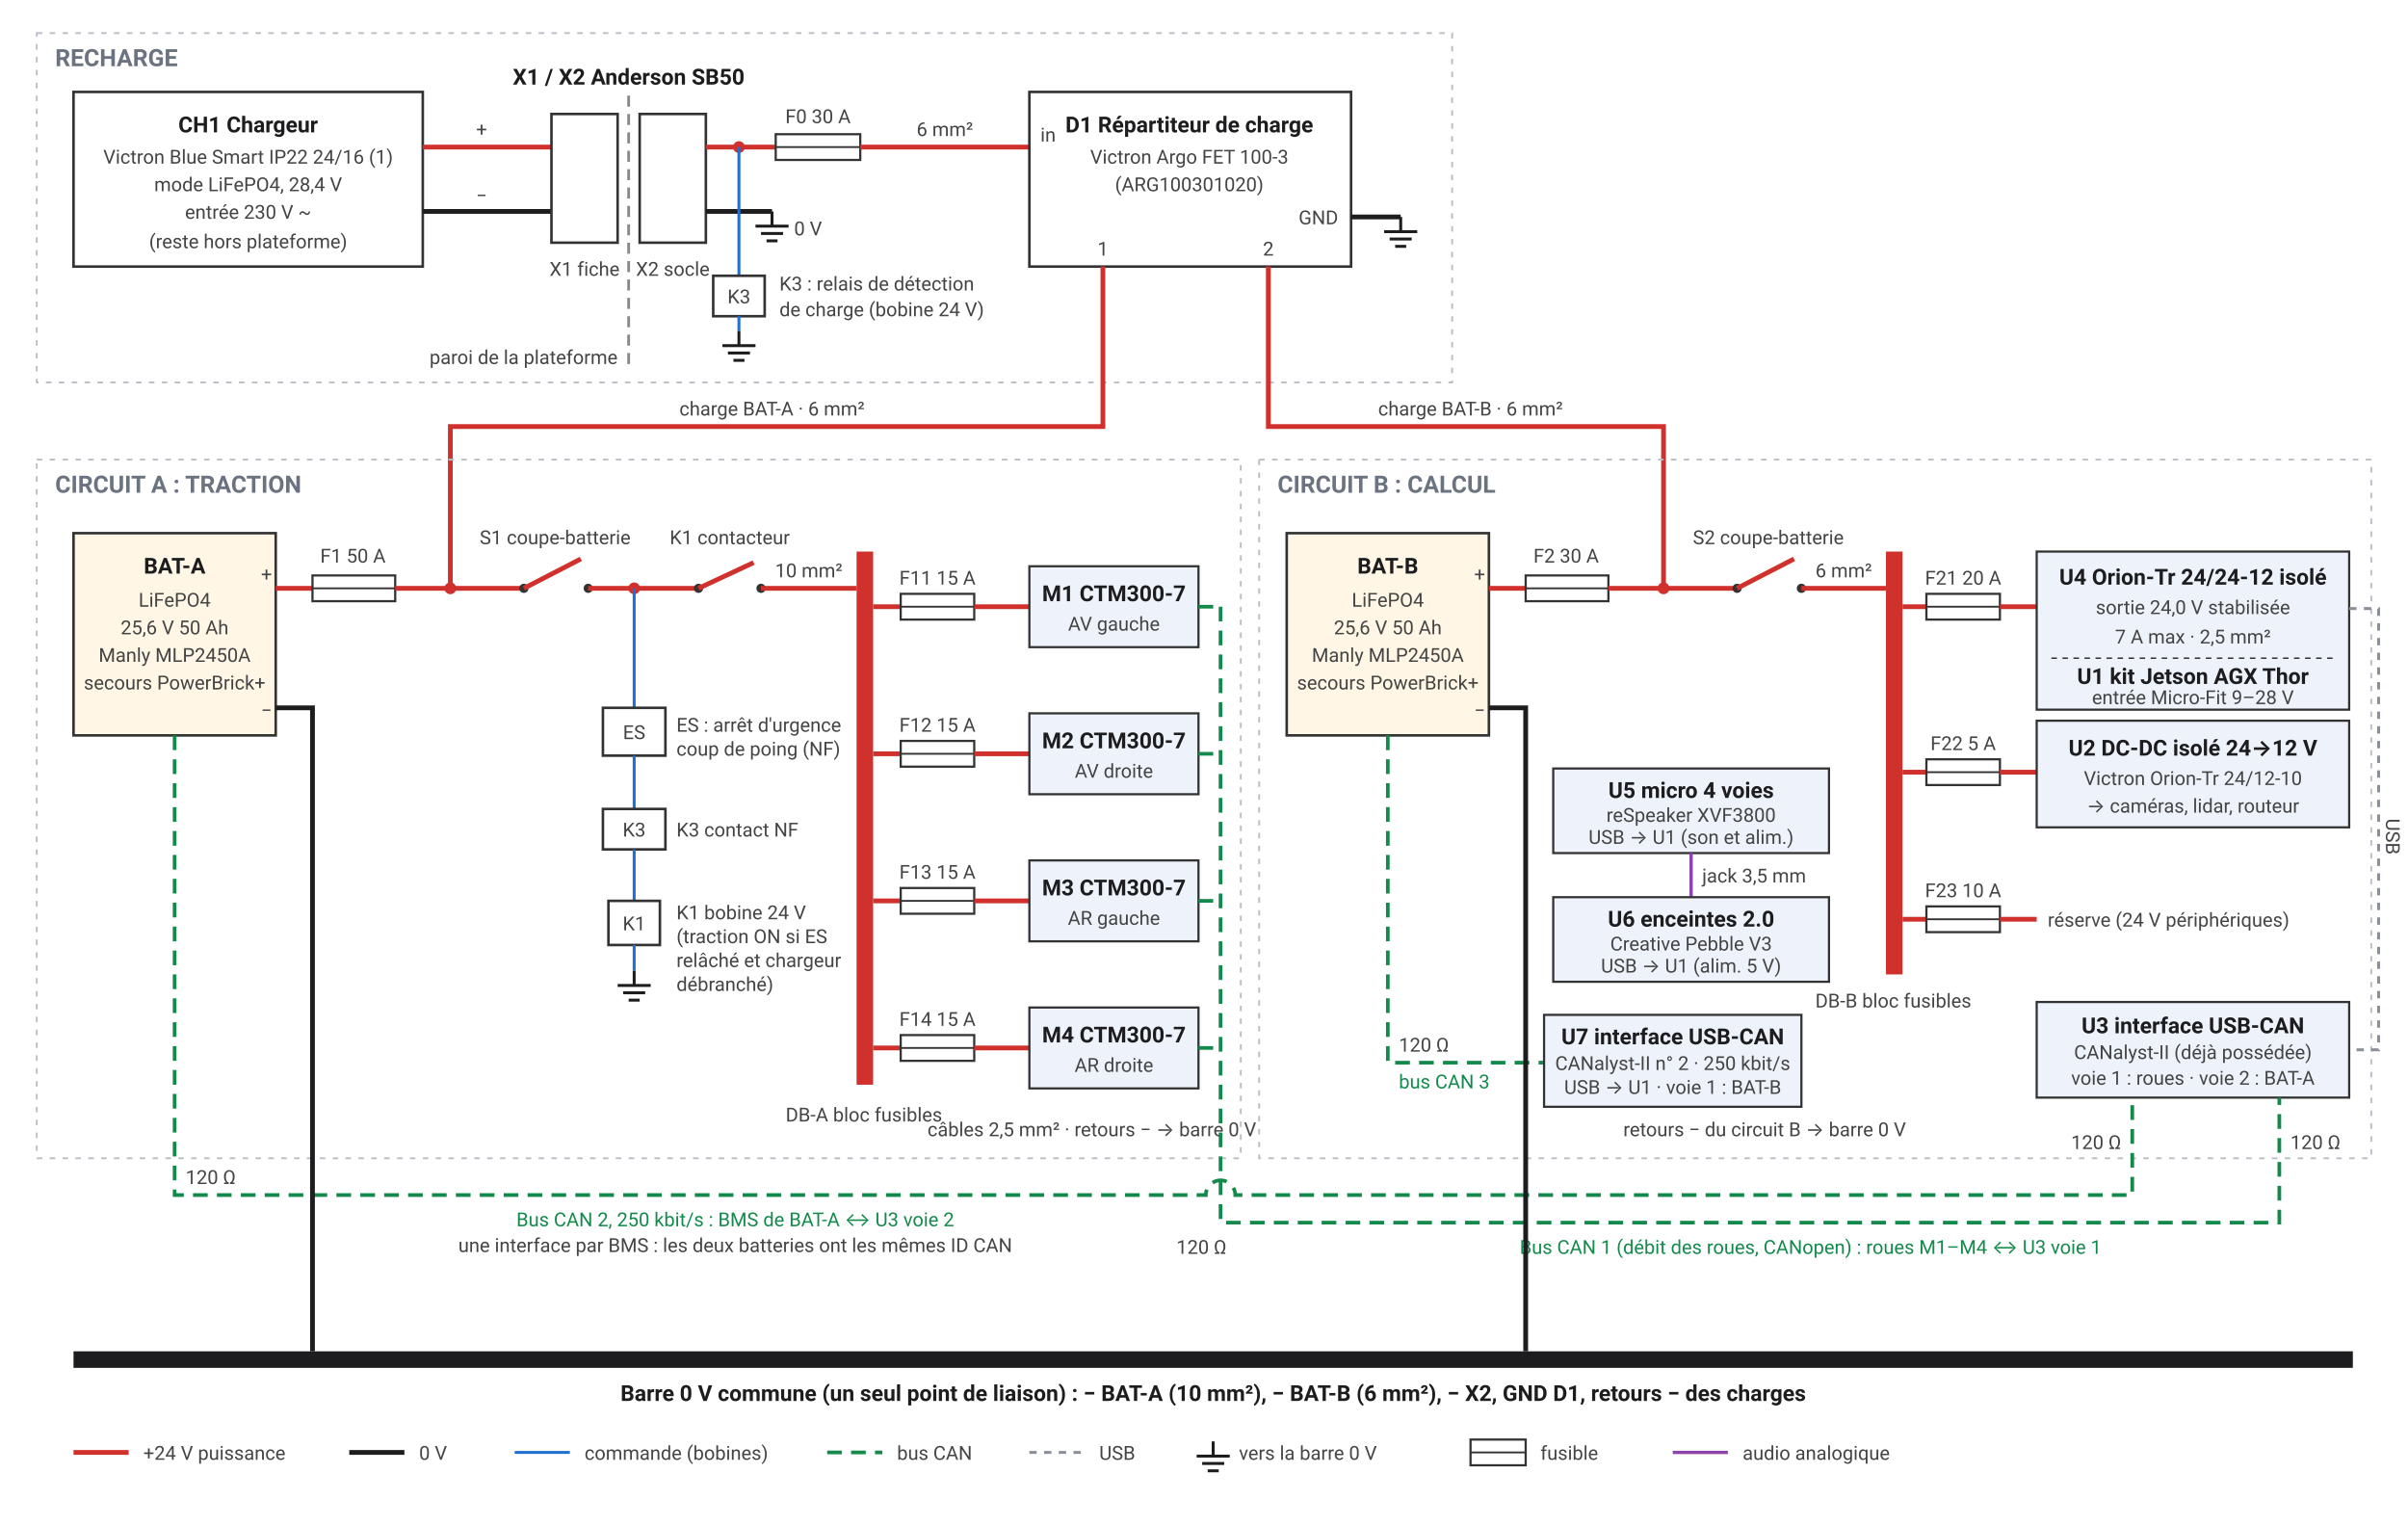
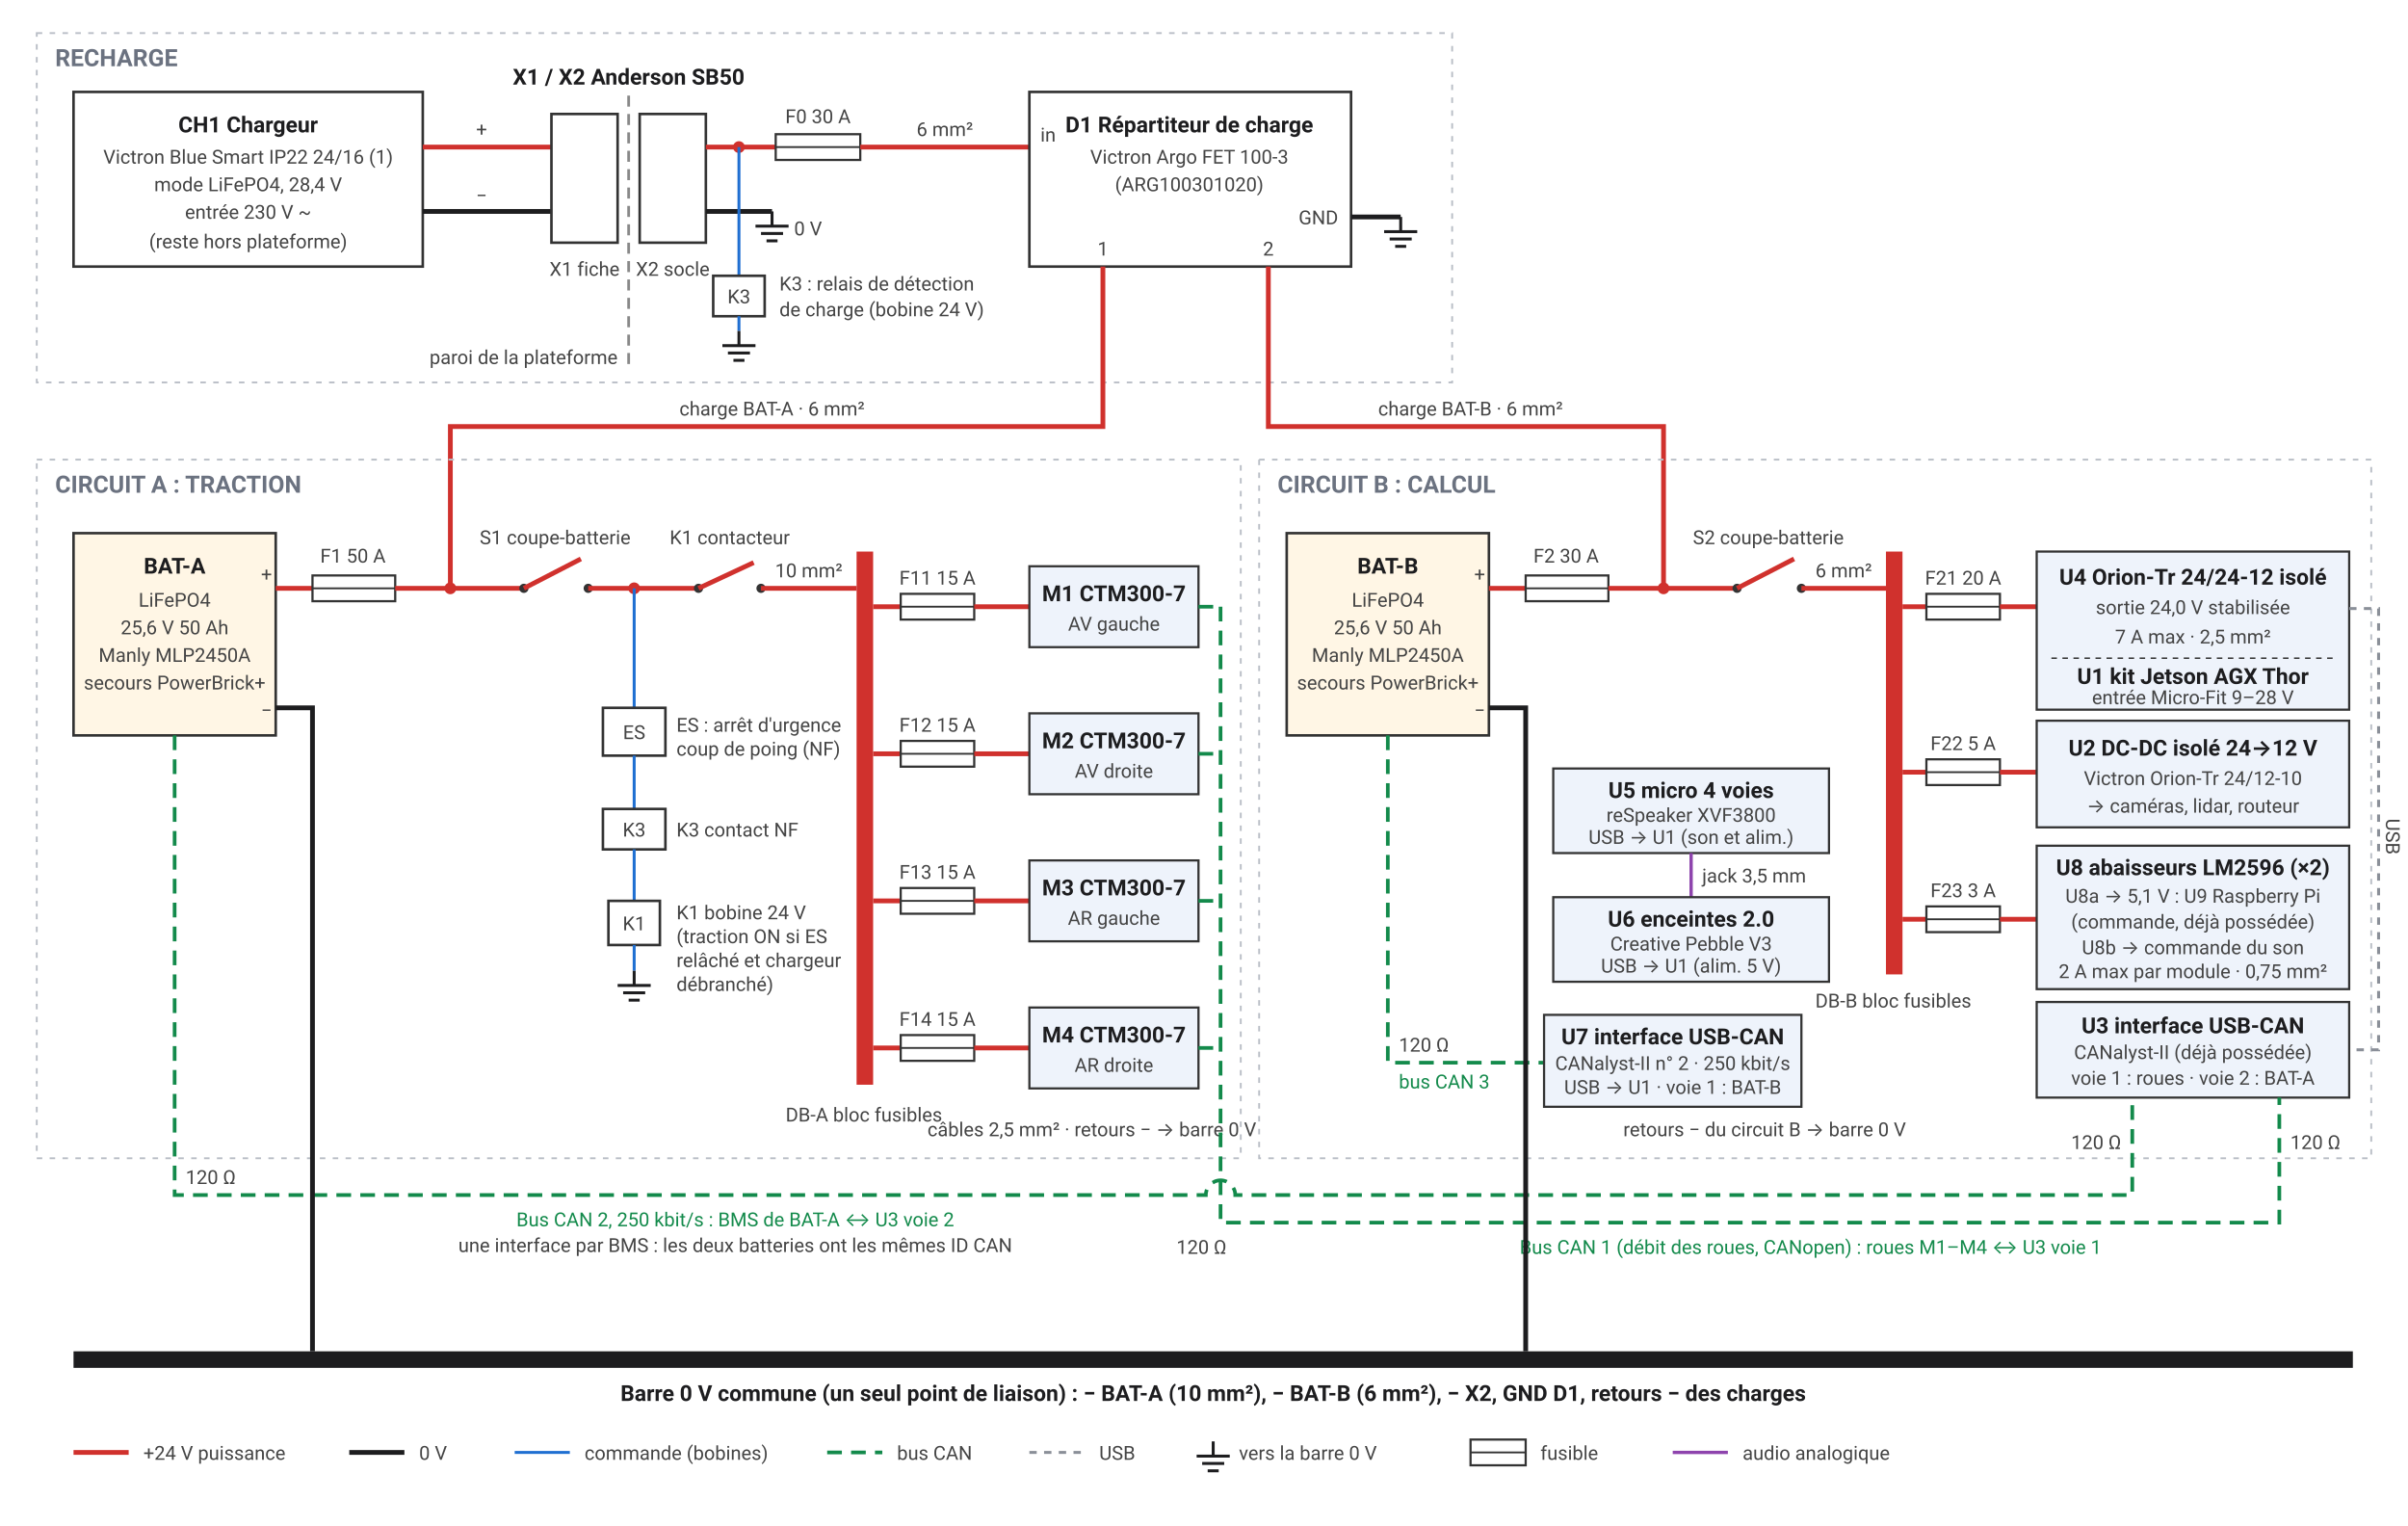
<svg xmlns="http://www.w3.org/2000/svg" width="1310" height="830" viewBox="0 0 1310 830" role="img" aria-label="Schéma de câblage de l'alimentation">
  <rect width="1310" height="830" fill="#fff" />
  <defs>
    <g id="gnd">
      <path d="M0 0 v8 M-9 8 h18 M-6 12 h12 M-3 16 h6" stroke="#1d1d1f" stroke-width="1.6" fill="none" />
    </g>
  </defs>
  <rect fill="none" stroke="#b9bec6" stroke-width="1" stroke-dasharray="3 4" x="20" y="18" width="770" height="190" />
  <text font-family="system-ui, -apple-system, 'Segoe UI', Roboto, sans-serif" fill="#6b7280" font-size="13px" font-weight="700" x="30" y="36">RECHARGE</text>
  <rect fill="#fff" stroke="#333" stroke-width="1.4" x="40" y="50" width="190" height="95" />
  <text font-family="system-ui, -apple-system, 'Segoe UI', Roboto, sans-serif" fill="#1d1d1f" font-size="12px" font-weight="700" x="135" y="72" text-anchor="middle">CH1 Chargeur</text>
  <text font-family="system-ui, -apple-system, 'Segoe UI', Roboto, sans-serif" fill="#444" font-size="10.5px" x="135" y="89" text-anchor="middle">Victron Blue Smart IP22 24/16 (1)</text>
  <text font-family="system-ui, -apple-system, 'Segoe UI', Roboto, sans-serif" fill="#444" font-size="10.5px" x="135" y="104" text-anchor="middle">mode LiFePO4, 28,4 V</text>
  <text font-family="system-ui, -apple-system, 'Segoe UI', Roboto, sans-serif" fill="#444" font-size="10.5px" x="135" y="119" text-anchor="middle">entrée 230 V ~</text>
  <text font-family="system-ui, -apple-system, 'Segoe UI', Roboto, sans-serif" fill="#444" font-size="10.5px" x="135" y="135" text-anchor="middle">(reste hors plateforme)</text>
  <path stroke="#d0312d" stroke-width="2.6" fill="none" d="M230 80 H300" />
  <text font-family="system-ui, -apple-system, 'Segoe UI', Roboto, sans-serif" fill="#444" font-size="10.5px" x="262" y="74" text-anchor="middle">+</text>
  <path stroke="#1d1d1f" stroke-width="2.6" fill="none" d="M230 115 H300" />
  <text font-family="system-ui, -apple-system, 'Segoe UI', Roboto, sans-serif" fill="#444" font-size="10.5px" x="262" y="110" text-anchor="middle">−</text>
  <text font-family="system-ui, -apple-system, 'Segoe UI', Roboto, sans-serif" fill="#1d1d1f" font-size="12px" font-weight="700" x="342" y="46" text-anchor="middle">X1 / X2 Anderson SB50</text>
  <rect fill="#fff" stroke="#333" stroke-width="1.4" x="300" y="62" width="36" height="70" />
  <text font-family="system-ui, -apple-system, 'Segoe UI', Roboto, sans-serif" fill="#444" font-size="10.5px" x="318" y="150" text-anchor="middle">X1 fiche</text>
  <line stroke="#888" stroke-width="1.5" stroke-dasharray="6 4" x1="342" y1="52" x2="342" y2="200" />
  <rect fill="#fff" stroke="#333" stroke-width="1.4" x="348" y="62" width="36" height="70" />
  <text font-family="system-ui, -apple-system, 'Segoe UI', Roboto, sans-serif" fill="#444" font-size="10.5px" x="366" y="150" text-anchor="middle">X2 socle</text>
  <text font-family="system-ui, -apple-system, 'Segoe UI', Roboto, sans-serif" fill="#444" font-size="10.5px" x="336" y="198" text-anchor="end">paroi de la plateforme</text>
  <path stroke="#d0312d" stroke-width="2.6" fill="none" d="M384 80 H422" />
  <circle cx="402" cy="80" r="3.2" fill="#d0312d" />
  <rect fill="#fff" stroke="#333" stroke-width="1.2" x="422" y="73" width="46" height="14" />
  <line x1="422" y1="80" x2="468" y2="80" stroke="#333" stroke-width="1" />
  <text font-family="system-ui, -apple-system, 'Segoe UI', Roboto, sans-serif" fill="#444" font-size="10.5px" x="445" y="67" text-anchor="middle">F0 30 A</text>
  <path stroke="#d0312d" stroke-width="2.6" fill="none" d="M468 80 H560" />
  <text font-family="system-ui, -apple-system, 'Segoe UI', Roboto, sans-serif" fill="#444" font-size="10.5px" x="514" y="74" text-anchor="middle">6 mm²</text>
  <path stroke="#1d1d1f" stroke-width="2.6" fill="none" d="M384 115 H420" />
  <use href="#gnd" x="420" y="115" />
  <text font-family="system-ui, -apple-system, 'Segoe UI', Roboto, sans-serif" fill="#444" font-size="10.5px" x="432" y="128">0 V</text>
  <path stroke="#1f6fd1" stroke-width="1.6" fill="none" d="M402 80 V150" />
  <rect fill="#fff" stroke="#333" stroke-width="1.4" x="388" y="150" width="28" height="22" />
  <text font-family="system-ui, -apple-system, 'Segoe UI', Roboto, sans-serif" fill="#444" font-size="10.5px" x="402" y="165" text-anchor="middle">K3</text>
  <path stroke="#1f6fd1" stroke-width="1.6" fill="none" d="M402 172 V180" />
  <use href="#gnd" x="402" y="180" />
  <text font-family="system-ui, -apple-system, 'Segoe UI', Roboto, sans-serif" fill="#444" font-size="10.5px" x="424" y="158">K3 : relais de détection</text>
  <text font-family="system-ui, -apple-system, 'Segoe UI', Roboto, sans-serif" fill="#444" font-size="10.5px" x="424" y="172">de charge (bobine 24 V)</text>
  <rect fill="#fff" stroke="#333" stroke-width="1.4" x="560" y="50" width="175" height="95" />
  <text font-family="system-ui, -apple-system, 'Segoe UI', Roboto, sans-serif" fill="#1d1d1f" font-size="12px" font-weight="700" x="647" y="72" text-anchor="middle">D1 Répartiteur de charge</text>
  <text font-family="system-ui, -apple-system, 'Segoe UI', Roboto, sans-serif" fill="#444" font-size="10.5px" x="647" y="89" text-anchor="middle">Victron Argo FET 100-3</text>
  <text font-family="system-ui, -apple-system, 'Segoe UI', Roboto, sans-serif" fill="#444" font-size="10.5px" x="647" y="104" text-anchor="middle">(ARG100301020)</text>
  <text font-family="system-ui, -apple-system, 'Segoe UI', Roboto, sans-serif" fill="#444" font-size="10.5px" x="566" y="77">in</text>
  <text font-family="system-ui, -apple-system, 'Segoe UI', Roboto, sans-serif" fill="#444" font-size="10.5px" x="600" y="139" text-anchor="middle">1</text>
  <text font-family="system-ui, -apple-system, 'Segoe UI', Roboto, sans-serif" fill="#444" font-size="10.5px" x="690" y="139" text-anchor="middle">2</text>
  <text font-family="system-ui, -apple-system, 'Segoe UI', Roboto, sans-serif" fill="#444" font-size="10.5px" x="728" y="122" text-anchor="end">GND</text>
  <path stroke="#1d1d1f" stroke-width="2.6" fill="none" d="M735 118 H762" />
  <use href="#gnd" x="762" y="118" />
  <path stroke="#d0312d" stroke-width="2.6" fill="none" d="M600 145 V232 H245 V320" />
  <text font-family="system-ui, -apple-system, 'Segoe UI', Roboto, sans-serif" fill="#444" font-size="10.5px" x="420" y="226" text-anchor="middle">charge BAT-A · 6 mm²</text>
  <path stroke="#d0312d" stroke-width="2.6" fill="none" d="M690 145 V232 H905 V320" />
  <text font-family="system-ui, -apple-system, 'Segoe UI', Roboto, sans-serif" fill="#444" font-size="10.5px" x="800" y="226" text-anchor="middle">charge BAT-B · 6 mm²</text>
  <rect fill="none" stroke="#b9bec6" stroke-width="1" stroke-dasharray="3 4" x="20" y="250" width="655" height="380" />
  <text font-family="system-ui, -apple-system, 'Segoe UI', Roboto, sans-serif" fill="#6b7280" font-size="13px" font-weight="700" x="30" y="268">CIRCUIT A : TRACTION</text>
  <rect fill="#fff6e5" stroke="#333" stroke-width="1.4" x="40" y="290" width="110" height="110" />
  <text font-family="system-ui, -apple-system, 'Segoe UI', Roboto, sans-serif" fill="#1d1d1f" font-size="12px" font-weight="700" x="95" y="312" text-anchor="middle">BAT-A</text>
  <text font-family="system-ui, -apple-system, 'Segoe UI', Roboto, sans-serif" fill="#444" font-size="10.5px" x="95" y="330" text-anchor="middle">LiFePO4</text>
  <text font-family="system-ui, -apple-system, 'Segoe UI', Roboto, sans-serif" fill="#444" font-size="10.5px" x="95" y="345" text-anchor="middle">25,6 V 50 Ah</text>
  <text font-family="system-ui, -apple-system, 'Segoe UI', Roboto, sans-serif" fill="#444" font-size="10.5px" x="95" y="360" text-anchor="middle">Manly MLP2450A</text>
  <text font-family="system-ui, -apple-system, 'Segoe UI', Roboto, sans-serif" fill="#444" font-size="10.5px" x="95" y="375" text-anchor="middle">secours PowerBrick+</text>
  <text font-family="system-ui, -apple-system, 'Segoe UI', Roboto, sans-serif" fill="#444" font-size="10.5px" x="142" y="316">+</text>
  <text font-family="system-ui, -apple-system, 'Segoe UI', Roboto, sans-serif" fill="#444" font-size="10.5px" x="142" y="390">−</text>
  <path stroke="#d0312d" stroke-width="2.6" fill="none" d="M150 320 H170" />
  <rect fill="#fff" stroke="#333" stroke-width="1.2" x="170" y="313" width="45" height="14" />
  <line x1="170" y1="320" x2="215" y2="320" stroke="#333" stroke-width="1" />
  <text font-family="system-ui, -apple-system, 'Segoe UI', Roboto, sans-serif" fill="#444" font-size="10.5px" x="192" y="306" text-anchor="middle">F1 50 A</text>
  <path stroke="#d0312d" stroke-width="2.6" fill="none" d="M215 320 H283" />
  <circle cx="245" cy="320" r="3.2" fill="#d0312d" />
  <circle cx="285" cy="320" r="2.5" fill="#333" />
  <path stroke="#d0312d" stroke-width="2.6" fill="none" d="M285 320 L316 304" />
  <circle cx="320" cy="320" r="2.5" fill="#333" />
  <text font-family="system-ui, -apple-system, 'Segoe UI', Roboto, sans-serif" fill="#444" font-size="10.5px" x="302" y="296" text-anchor="middle">S1 coupe-batterie</text>
  <path stroke="#d0312d" stroke-width="2.6" fill="none" d="M320 320 H378" />
  <circle cx="345" cy="320" r="3.2" fill="#d0312d" />
  <circle cx="380" cy="320" r="2.5" fill="#333" />
  <path stroke="#d0312d" stroke-width="2.6" fill="none" d="M380 320 L410 306" />
  <circle cx="414" cy="320" r="2.5" fill="#333" />
  <text font-family="system-ui, -apple-system, 'Segoe UI', Roboto, sans-serif" fill="#444" font-size="10.5px" x="397" y="296" text-anchor="middle">K1 contacteur</text>
  <path stroke="#d0312d" stroke-width="2.6" fill="none" d="M414 320 H466" />
  <text font-family="system-ui, -apple-system, 'Segoe UI', Roboto, sans-serif" fill="#444" font-size="10.5px" x="440" y="314" text-anchor="middle">10 mm²</text>
  <path stroke="#1f6fd1" stroke-width="1.6" fill="none" d="M345 320 V385" />
  <rect fill="#fff" stroke="#333" stroke-width="1.4" x="328" y="385" width="34" height="26" />
  <text font-family="system-ui, -apple-system, 'Segoe UI', Roboto, sans-serif" fill="#444" font-size="10.5px" x="345" y="402" text-anchor="middle">ES</text>
  <path stroke="#1f6fd1" stroke-width="1.6" fill="none" d="M345 411 V440" />
  <rect fill="#fff" stroke="#333" stroke-width="1.4" x="328" y="440" width="34" height="22" />
  <text font-family="system-ui, -apple-system, 'Segoe UI', Roboto, sans-serif" fill="#444" font-size="10.5px" x="345" y="455" text-anchor="middle">K3</text>
  <path stroke="#1f6fd1" stroke-width="1.6" fill="none" d="M345 462 V490" />
  <rect fill="#fff" stroke="#333" stroke-width="1.4" x="331" y="490" width="28" height="24" />
  <text font-family="system-ui, -apple-system, 'Segoe UI', Roboto, sans-serif" fill="#444" font-size="10.5px" x="345" y="506" text-anchor="middle">K1</text>
  <path stroke="#1f6fd1" stroke-width="1.6" fill="none" d="M345 514 V528" />
  <use href="#gnd" x="345" y="528" />
  <text font-family="system-ui, -apple-system, 'Segoe UI', Roboto, sans-serif" fill="#444" font-size="10.5px" x="368" y="398">ES : arrêt d'urgence</text>
  <text font-family="system-ui, -apple-system, 'Segoe UI', Roboto, sans-serif" fill="#444" font-size="10.5px" x="368" y="411">coup de poing (NF)</text>
  <text font-family="system-ui, -apple-system, 'Segoe UI', Roboto, sans-serif" fill="#444" font-size="10.5px" x="368" y="455">K3 contact NF</text>
  <text font-family="system-ui, -apple-system, 'Segoe UI', Roboto, sans-serif" fill="#444" font-size="10.5px" x="368" y="500">K1 bobine 24 V</text>
  <text font-family="system-ui, -apple-system, 'Segoe UI', Roboto, sans-serif" fill="#444" font-size="10.5px" x="368" y="513">(traction ON si ES</text>
  <text font-family="system-ui, -apple-system, 'Segoe UI', Roboto, sans-serif" fill="#444" font-size="10.5px" x="368" y="526">relâché et chargeur</text>
  <text font-family="system-ui, -apple-system, 'Segoe UI', Roboto, sans-serif" fill="#444" font-size="10.5px" x="368" y="539">débranché)</text>
  <rect x="466" y="300" width="9" height="290" fill="#d0312d" />
  <text font-family="system-ui, -apple-system, 'Segoe UI', Roboto, sans-serif" fill="#444" font-size="10.5px" x="470" y="610" text-anchor="middle">DB-A bloc fusibles</text>
  <g>
    <path stroke="#d0312d" stroke-width="2.6" fill="none" d="M475 330 H490" />
    <rect fill="#fff" stroke="#333" stroke-width="1.2" x="490" y="323" width="40" height="14" />
    <line x1="490" y1="330" x2="530" y2="330" stroke="#333" stroke-width="1" />
    <text font-family="system-ui, -apple-system, 'Segoe UI', Roboto, sans-serif" fill="#444" font-size="10.5px" x="510" y="318" text-anchor="middle">F11 15 A</text>
    <path stroke="#d0312d" stroke-width="2.6" fill="none" d="M530 330 H560" />
    <rect fill="#eef3fb" stroke="#333" stroke-width="1.2" x="560" y="308" width="92" height="44" />
    <text font-family="system-ui, -apple-system, 'Segoe UI', Roboto, sans-serif" fill="#1d1d1f" font-size="12px" font-weight="700" x="606" y="327" text-anchor="middle">M1 CTM300-7</text>
    <text font-family="system-ui, -apple-system, 'Segoe UI', Roboto, sans-serif" fill="#444" font-size="10.5px" x="606" y="343" text-anchor="middle">AV gauche</text>
  </g>
  <g>
    <path stroke="#d0312d" stroke-width="2.6" fill="none" d="M475 410 H490" />
    <rect fill="#fff" stroke="#333" stroke-width="1.2" x="490" y="403" width="40" height="14" />
    <line x1="490" y1="410" x2="530" y2="410" stroke="#333" stroke-width="1" />
    <text font-family="system-ui, -apple-system, 'Segoe UI', Roboto, sans-serif" fill="#444" font-size="10.5px" x="510" y="398" text-anchor="middle">F12 15 A</text>
    <path stroke="#d0312d" stroke-width="2.6" fill="none" d="M530 410 H560" />
    <rect fill="#eef3fb" stroke="#333" stroke-width="1.2" x="560" y="388" width="92" height="44" />
    <text font-family="system-ui, -apple-system, 'Segoe UI', Roboto, sans-serif" fill="#1d1d1f" font-size="12px" font-weight="700" x="606" y="407" text-anchor="middle">M2 CTM300-7</text>
    <text font-family="system-ui, -apple-system, 'Segoe UI', Roboto, sans-serif" fill="#444" font-size="10.5px" x="606" y="423" text-anchor="middle">AV droite</text>
  </g>
  <g>
    <path stroke="#d0312d" stroke-width="2.6" fill="none" d="M475 490 H490" />
    <rect fill="#fff" stroke="#333" stroke-width="1.2" x="490" y="483" width="40" height="14" />
    <line x1="490" y1="490" x2="530" y2="490" stroke="#333" stroke-width="1" />
    <text font-family="system-ui, -apple-system, 'Segoe UI', Roboto, sans-serif" fill="#444" font-size="10.5px" x="510" y="478" text-anchor="middle">F13 15 A</text>
    <path stroke="#d0312d" stroke-width="2.6" fill="none" d="M530 490 H560" />
    <rect fill="#eef3fb" stroke="#333" stroke-width="1.2" x="560" y="468" width="92" height="44" />
    <text font-family="system-ui, -apple-system, 'Segoe UI', Roboto, sans-serif" fill="#1d1d1f" font-size="12px" font-weight="700" x="606" y="487" text-anchor="middle">M3 CTM300-7</text>
    <text font-family="system-ui, -apple-system, 'Segoe UI', Roboto, sans-serif" fill="#444" font-size="10.5px" x="606" y="503" text-anchor="middle">AR gauche</text>
  </g>
  <g>
    <path stroke="#d0312d" stroke-width="2.6" fill="none" d="M475 570 H490" />
    <rect fill="#fff" stroke="#333" stroke-width="1.2" x="490" y="563" width="40" height="14" />
    <line x1="490" y1="570" x2="530" y2="570" stroke="#333" stroke-width="1" />
    <text font-family="system-ui, -apple-system, 'Segoe UI', Roboto, sans-serif" fill="#444" font-size="10.5px" x="510" y="558" text-anchor="middle">F14 15 A</text>
    <path stroke="#d0312d" stroke-width="2.6" fill="none" d="M530 570 H560" />
    <rect fill="#eef3fb" stroke="#333" stroke-width="1.2" x="560" y="548" width="92" height="44" />
    <text font-family="system-ui, -apple-system, 'Segoe UI', Roboto, sans-serif" fill="#1d1d1f" font-size="12px" font-weight="700" x="606" y="567" text-anchor="middle">M4 CTM300-7</text>
    <text font-family="system-ui, -apple-system, 'Segoe UI', Roboto, sans-serif" fill="#444" font-size="10.5px" x="606" y="583" text-anchor="middle">AR droite</text>
  </g>
  <text font-family="system-ui, -apple-system, 'Segoe UI', Roboto, sans-serif" fill="#444" font-size="10.5px" x="594" y="618" text-anchor="middle">câbles 2,5 mm² · retours − → barre 0 V</text>
  <rect fill="none" stroke="#b9bec6" stroke-width="1" stroke-dasharray="3 4" x="685" y="250" width="605" height="380" />
  <text font-family="system-ui, -apple-system, 'Segoe UI', Roboto, sans-serif" fill="#6b7280" font-size="13px" font-weight="700" x="695" y="268">CIRCUIT B : CALCUL</text>
  <rect fill="#fff6e5" stroke="#333" stroke-width="1.4" x="700" y="290" width="110" height="110" />
  <text font-family="system-ui, -apple-system, 'Segoe UI', Roboto, sans-serif" fill="#1d1d1f" font-size="12px" font-weight="700" x="755" y="312" text-anchor="middle">BAT-B</text>
  <text font-family="system-ui, -apple-system, 'Segoe UI', Roboto, sans-serif" fill="#444" font-size="10.5px" x="755" y="330" text-anchor="middle">LiFePO4</text>
  <text font-family="system-ui, -apple-system, 'Segoe UI', Roboto, sans-serif" fill="#444" font-size="10.5px" x="755" y="345" text-anchor="middle">25,6 V 50 Ah</text>
  <text font-family="system-ui, -apple-system, 'Segoe UI', Roboto, sans-serif" fill="#444" font-size="10.5px" x="755" y="360" text-anchor="middle">Manly MLP2450A</text>
  <text font-family="system-ui, -apple-system, 'Segoe UI', Roboto, sans-serif" fill="#444" font-size="10.5px" x="755" y="375" text-anchor="middle">secours PowerBrick+</text>
  <text font-family="system-ui, -apple-system, 'Segoe UI', Roboto, sans-serif" fill="#444" font-size="10.5px" x="802" y="316">+</text>
  <text font-family="system-ui, -apple-system, 'Segoe UI', Roboto, sans-serif" fill="#444" font-size="10.5px" x="802" y="390">−</text>
  <path stroke="#d0312d" stroke-width="2.6" fill="none" d="M810 320 H830" />
  <rect fill="#fff" stroke="#333" stroke-width="1.2" x="830" y="313" width="45" height="14" />
  <line x1="830" y1="320" x2="875" y2="320" stroke="#333" stroke-width="1" />
  <text font-family="system-ui, -apple-system, 'Segoe UI', Roboto, sans-serif" fill="#444" font-size="10.5px" x="852" y="306" text-anchor="middle">F2 30 A</text>
  <path stroke="#d0312d" stroke-width="2.6" fill="none" d="M875 320 H943" />
  <circle cx="905" cy="320" r="3.2" fill="#d0312d" />
  <circle cx="945" cy="320" r="2.5" fill="#333" />
  <path stroke="#d0312d" stroke-width="2.6" fill="none" d="M945 320 L976 304" />
  <circle cx="980" cy="320" r="2.5" fill="#333" />
  <text font-family="system-ui, -apple-system, 'Segoe UI', Roboto, sans-serif" fill="#444" font-size="10.5px" x="962" y="296" text-anchor="middle">S2 coupe-batterie</text>
  <path stroke="#d0312d" stroke-width="2.6" fill="none" d="M980 320 H1026" />
  <text font-family="system-ui, -apple-system, 'Segoe UI', Roboto, sans-serif" fill="#444" font-size="10.5px" x="1003" y="314" text-anchor="middle">6 mm²</text>
  <rect x="1026" y="300" width="9" height="230" fill="#d0312d" />
  <text font-family="system-ui, -apple-system, 'Segoe UI', Roboto, sans-serif" fill="#444" font-size="10.5px" x="1030" y="548" text-anchor="middle">DB-B bloc fusibles</text>
  <path stroke="#d0312d" stroke-width="2.6" fill="none" d="M1035 330 H1048" />
  <rect fill="#fff" stroke="#333" stroke-width="1.2" x="1048" y="323" width="40" height="14" />
  <line x1="1048" y1="330" x2="1088" y2="330" stroke="#333" stroke-width="1" />
  <text font-family="system-ui, -apple-system, 'Segoe UI', Roboto, sans-serif" fill="#444" font-size="10.5px" x="1068" y="318" text-anchor="middle">F21 20 A</text>
  <path stroke="#d0312d" stroke-width="2.6" fill="none" d="M1088 330 H1108" />
  <rect fill="#eef3fb" stroke="#333" stroke-width="1.2" x="1108" y="300" width="170" height="86" />
  <line x1="1116" y1="358" x2="1270" y2="358" stroke="#333" stroke-width="0.8" stroke-dasharray="3 3" />
  <text font-family="system-ui, -apple-system, 'Segoe UI', Roboto, sans-serif" fill="#1d1d1f" font-size="12px" font-weight="700" x="1193" y="318" text-anchor="middle">U4 Orion-Tr 24/24-12 isolé</text>
  <text font-family="system-ui, -apple-system, 'Segoe UI', Roboto, sans-serif" fill="#444" font-size="10.5px" x="1193" y="334" text-anchor="middle">sortie 24,0 V stabilisée</text>
  <text font-family="system-ui, -apple-system, 'Segoe UI', Roboto, sans-serif" fill="#444" font-size="10.5px" x="1193" y="350" text-anchor="middle">7 A max · 2,5 mm²</text>
  <text font-family="system-ui, -apple-system, 'Segoe UI', Roboto, sans-serif" fill="#1d1d1f" font-size="12px" font-weight="700" x="1193" y="372" text-anchor="middle">U1 kit Jetson AGX Thor</text>
  <text font-family="system-ui, -apple-system, 'Segoe UI', Roboto, sans-serif" fill="#444" font-size="10.5px" x="1193" y="383" text-anchor="middle">entrée Micro-Fit 9–28 V</text>
  <path stroke="#d0312d" stroke-width="2.6" fill="none" d="M1035 420 H1048" />
  <rect fill="#fff" stroke="#333" stroke-width="1.2" x="1048" y="413" width="40" height="14" />
  <line x1="1048" y1="420" x2="1088" y2="420" stroke="#333" stroke-width="1" />
  <text font-family="system-ui, -apple-system, 'Segoe UI', Roboto, sans-serif" fill="#444" font-size="10.5px" x="1068" y="408" text-anchor="middle">F22 5 A</text>
  <path stroke="#d0312d" stroke-width="2.6" fill="none" d="M1088 420 H1108" />
  <rect fill="#eef3fb" stroke="#333" stroke-width="1.2" x="1108" y="392" width="170" height="58" />
  <text font-family="system-ui, -apple-system, 'Segoe UI', Roboto, sans-serif" fill="#1d1d1f" font-size="12px" font-weight="700" x="1193" y="411" text-anchor="middle">U2 DC-DC isolé 24→12 V</text>
  <text font-family="system-ui, -apple-system, 'Segoe UI', Roboto, sans-serif" fill="#444" font-size="10.5px" x="1193" y="427" text-anchor="middle">Victron Orion-Tr 24/12-10</text>
  <text font-family="system-ui, -apple-system, 'Segoe UI', Roboto, sans-serif" fill="#444" font-size="10.5px" x="1193" y="442" text-anchor="middle">→ caméras, lidar, routeur</text>
  <path stroke="#d0312d" stroke-width="2.6" fill="none" d="M1035 500 H1048" />
  <rect fill="#fff" stroke="#333" stroke-width="1.2" x="1048" y="493" width="40" height="14" />
  <line x1="1048" y1="500" x2="1088" y2="500" stroke="#333" stroke-width="1" />
-   <text font-family="system-ui, -apple-system, 'Segoe UI', Roboto, sans-serif" fill="#444" font-size="10.5px" x="1068" y="488" text-anchor="middle">F23 10 A</text>
+   <text font-family="system-ui, -apple-system, 'Segoe UI', Roboto, sans-serif" fill="#444" font-size="10.5px" x="1068" y="488" text-anchor="middle">F23 3 A</text>
  <path stroke="#d0312d" stroke-width="2.6" fill="none" d="M1088 500 H1108" />
-   <text font-family="system-ui, -apple-system, 'Segoe UI', Roboto, sans-serif" fill="#444" font-size="10.5px" x="1114" y="504">réserve (24 V périphériques)</text>
+   <rect fill="#eef3fb" stroke="#333" stroke-width="1.2" x="1108" y="460" width="170" height="78" />
+   <text font-family="system-ui, -apple-system, 'Segoe UI', Roboto, sans-serif" fill="#1d1d1f" font-size="12px" font-weight="700" x="1193" y="476" text-anchor="middle">U8 abaisseurs LM2596 (×2)</text>
+   <text font-family="system-ui, -apple-system, 'Segoe UI', Roboto, sans-serif" fill="#444" font-size="10.5px" x="1193" y="491" text-anchor="middle">U8a → 5,1 V : U9 Raspberry Pi</text>
+   <text font-family="system-ui, -apple-system, 'Segoe UI', Roboto, sans-serif" fill="#444" font-size="10.5px" x="1193" y="505" text-anchor="middle">(commande, déjà possédée)</text>
+   <text font-family="system-ui, -apple-system, 'Segoe UI', Roboto, sans-serif" fill="#444" font-size="10.5px" x="1193" y="519" text-anchor="middle">U8b → commande du son</text>
+   <text font-family="system-ui, -apple-system, 'Segoe UI', Roboto, sans-serif" fill="#444" font-size="10.5px" x="1193" y="532" text-anchor="middle">2 A max par module · 0,75 mm²</text>
  <rect fill="#eef3fb" stroke="#333" stroke-width="1.2" x="845" y="418" width="150" height="46" />
  <text font-family="system-ui, -apple-system, 'Segoe UI', Roboto, sans-serif" fill="#1d1d1f" font-size="12px" font-weight="700" x="920" y="434" text-anchor="middle">U5 micro 4 voies</text>
  <text font-family="system-ui, -apple-system, 'Segoe UI', Roboto, sans-serif" fill="#444" font-size="10.5px" x="920" y="447" text-anchor="middle">reSpeaker XVF3800</text>
  <text font-family="system-ui, -apple-system, 'Segoe UI', Roboto, sans-serif" fill="#444" font-size="10.5px" x="920" y="459" text-anchor="middle">USB → U1 (son et alim.)</text>
  <path stroke="#8e44ad" stroke-width="1.8" fill="none" d="M920 464 V488" />
  <text font-family="system-ui, -apple-system, 'Segoe UI', Roboto, sans-serif" fill="#444" font-size="10.5px" x="926" y="480">jack 3,5 mm</text>
  <rect fill="#eef3fb" stroke="#333" stroke-width="1.2" x="845" y="488" width="150" height="46" />
  <text font-family="system-ui, -apple-system, 'Segoe UI', Roboto, sans-serif" fill="#1d1d1f" font-size="12px" font-weight="700" x="920" y="504" text-anchor="middle">U6 enceintes 2.0</text>
  <text font-family="system-ui, -apple-system, 'Segoe UI', Roboto, sans-serif" fill="#444" font-size="10.5px" x="920" y="517" text-anchor="middle">Creative Pebble V3</text>
  <text font-family="system-ui, -apple-system, 'Segoe UI', Roboto, sans-serif" fill="#444" font-size="10.5px" x="920" y="529" text-anchor="middle">USB → U1 (alim. 5 V)</text>
  <rect fill="#eef3fb" stroke="#333" stroke-width="1.2" x="1108" y="545" width="170" height="52" />
  <text font-family="system-ui, -apple-system, 'Segoe UI', Roboto, sans-serif" fill="#1d1d1f" font-size="12px" font-weight="700" x="1193" y="562" text-anchor="middle">U3 interface USB-CAN</text>
  <text font-family="system-ui, -apple-system, 'Segoe UI', Roboto, sans-serif" fill="#444" font-size="10.5px" x="1193" y="576" text-anchor="middle">CANalyst-II (déjà possédée)</text>
  <text font-family="system-ui, -apple-system, 'Segoe UI', Roboto, sans-serif" fill="#444" font-size="10.5px" x="1193" y="590" text-anchor="middle">voie 1 : roues · voie 2 : BAT-A</text>
  <path stroke="#8a8f98" stroke-width="1.6" fill="none" stroke-dasharray="4 4" d="M1278 331 H1294 V571 H1278" />
  <text font-family="system-ui, -apple-system, 'Segoe UI', Roboto, sans-serif" fill="#444" font-size="10.5px" x="1298" y="455" transform="rotate(90 1298 455)" text-anchor="middle">USB</text>
  <text font-family="system-ui, -apple-system, 'Segoe UI', Roboto, sans-serif" fill="#444" font-size="10.5px" x="960" y="618" text-anchor="middle">retours − du circuit B → barre 0 V</text>
  <path stroke="#138a4b" stroke-width="2" fill="none" stroke-dasharray="8 5" d="M652 330 H664 M652 410 H664 M652 490 H664 M652 570 H664 M664 330 V665 H1240 V597" />
  <text font-family="system-ui, -apple-system, 'Segoe UI', Roboto, sans-serif" fill="#444" font-size="10.5px" x="640" y="682">120 Ω</text>
  <text font-family="system-ui, -apple-system, 'Segoe UI', Roboto, sans-serif" fill="#444" font-size="10.5px" x="1246" y="625">120 Ω</text>
  <text font-family="system-ui, -apple-system, 'Segoe UI', Roboto, sans-serif" font-size="10.5px" x="985" y="682" text-anchor="middle" fill="#138a4b">Bus CAN 1 (débit des roues, CANopen) : roues M1–M4 ↔ U3 voie 1</text>
  <path stroke="#138a4b" stroke-width="2" fill="none" stroke-dasharray="8 5" d="M95 400 V650 H656 a8 8 0 0 1 16 0 H1160 V597" />
  <text font-family="system-ui, -apple-system, 'Segoe UI', Roboto, sans-serif" fill="#444" font-size="10.5px" x="101" y="644">120 Ω</text>
  <text font-family="system-ui, -apple-system, 'Segoe UI', Roboto, sans-serif" fill="#444" font-size="10.5px" x="1154" y="625" text-anchor="end">120 Ω</text>
  <text font-family="system-ui, -apple-system, 'Segoe UI', Roboto, sans-serif" font-size="10.5px" x="400" y="667" text-anchor="middle" fill="#138a4b">Bus CAN 2, 250 kbit/s : BMS de BAT-A ↔ U3 voie 2</text>
  <text font-family="system-ui, -apple-system, 'Segoe UI', Roboto, sans-serif" fill="#444" font-size="10.5px" x="400" y="681" text-anchor="middle">une interface par BMS : les deux batteries ont les mêmes ID CAN</text>
  <path stroke="#138a4b" stroke-width="2" fill="none" stroke-dasharray="8 5" d="M755 400 V578 H840" />
  <text font-family="system-ui, -apple-system, 'Segoe UI', Roboto, sans-serif" fill="#444" font-size="10.5px" x="761" y="572">120 Ω</text>
  <text font-family="system-ui, -apple-system, 'Segoe UI', Roboto, sans-serif" font-size="10.5px" x="761" y="592" fill="#138a4b">bus CAN 3</text>
  <rect fill="#eef3fb" stroke="#333" stroke-width="1.2" x="840" y="552" width="140" height="50" />
  <text font-family="system-ui, -apple-system, 'Segoe UI', Roboto, sans-serif" fill="#1d1d1f" font-size="12px" font-weight="700" x="910" y="568" text-anchor="middle">U7 interface USB-CAN</text>
  <text font-family="system-ui, -apple-system, 'Segoe UI', Roboto, sans-serif" fill="#444" font-size="10.5px" x="910" y="582" text-anchor="middle">CANalyst-II n° 2 · 250 kbit/s</text>
  <text font-family="system-ui, -apple-system, 'Segoe UI', Roboto, sans-serif" fill="#444" font-size="10.5px" x="910" y="595" text-anchor="middle">USB → U1 · voie 1 : BAT-B</text>
  <path stroke="#1d1d1f" stroke-width="2.6" fill="none" d="M150 385 H170 V735" />
  <path stroke="#1d1d1f" stroke-width="2.6" fill="none" d="M810 385 H830 V735" />
  <rect x="40" y="735" width="1240" height="9" fill="#1d1d1f" />
  <text font-family="system-ui, -apple-system, 'Segoe UI', Roboto, sans-serif" fill="#1d1d1f" font-size="12px" font-weight="700" x="660" y="762" text-anchor="middle">Barre 0 V commune (un seul point de liaison) : − BAT-A (10 mm²), − BAT-B (6 mm²), − X2, GND D1, retours − des charges</text>
  <g transform="translate(40 790)">
    <path stroke="#d0312d" stroke-width="2.6" fill="none" d="M0 0 H30" />
    <text font-family="system-ui, -apple-system, 'Segoe UI', Roboto, sans-serif" fill="#444" font-size="10.5px" x="38" y="4">+24 V puissance</text>
    <path stroke="#1d1d1f" stroke-width="2.6" fill="none" d="M150 0 H180" />
    <text font-family="system-ui, -apple-system, 'Segoe UI', Roboto, sans-serif" fill="#444" font-size="10.5px" x="188" y="4">0 V</text>
    <path stroke="#1f6fd1" stroke-width="1.6" fill="none" d="M240 0 H270" />
    <text font-family="system-ui, -apple-system, 'Segoe UI', Roboto, sans-serif" fill="#444" font-size="10.5px" x="278" y="4">commande (bobines)</text>
    <path stroke="#138a4b" stroke-width="2" fill="none" stroke-dasharray="8 5" d="M410 0 H440" />
    <text font-family="system-ui, -apple-system, 'Segoe UI', Roboto, sans-serif" fill="#444" font-size="10.5px" x="448" y="4">bus CAN</text>
    <path stroke="#8a8f98" stroke-width="1.6" fill="none" stroke-dasharray="4 4" d="M520 0 H550" />
    <text font-family="system-ui, -apple-system, 'Segoe UI', Roboto, sans-serif" fill="#444" font-size="10.5px" x="558" y="4">USB</text>
    <use href="#gnd" x="620" y="-6" />
    <text font-family="system-ui, -apple-system, 'Segoe UI', Roboto, sans-serif" fill="#444" font-size="10.5px" x="634" y="4">vers la barre 0 V</text>
    <rect fill="#fff" stroke="#333" stroke-width="1.2" x="760" y="-7" width="30" height="14" />
    <line x1="760" y1="0" x2="790" y2="0" stroke="#333" stroke-width="1" />
    <text font-family="system-ui, -apple-system, 'Segoe UI', Roboto, sans-serif" fill="#444" font-size="10.5px" x="798" y="4">fusible</text>
    <path stroke="#8e44ad" stroke-width="1.8" fill="none" d="M870 0 H900" />
    <text font-family="system-ui, -apple-system, 'Segoe UI', Roboto, sans-serif" fill="#444" font-size="10.5px" x="908" y="4">audio analogique</text>
  </g>
</svg>
